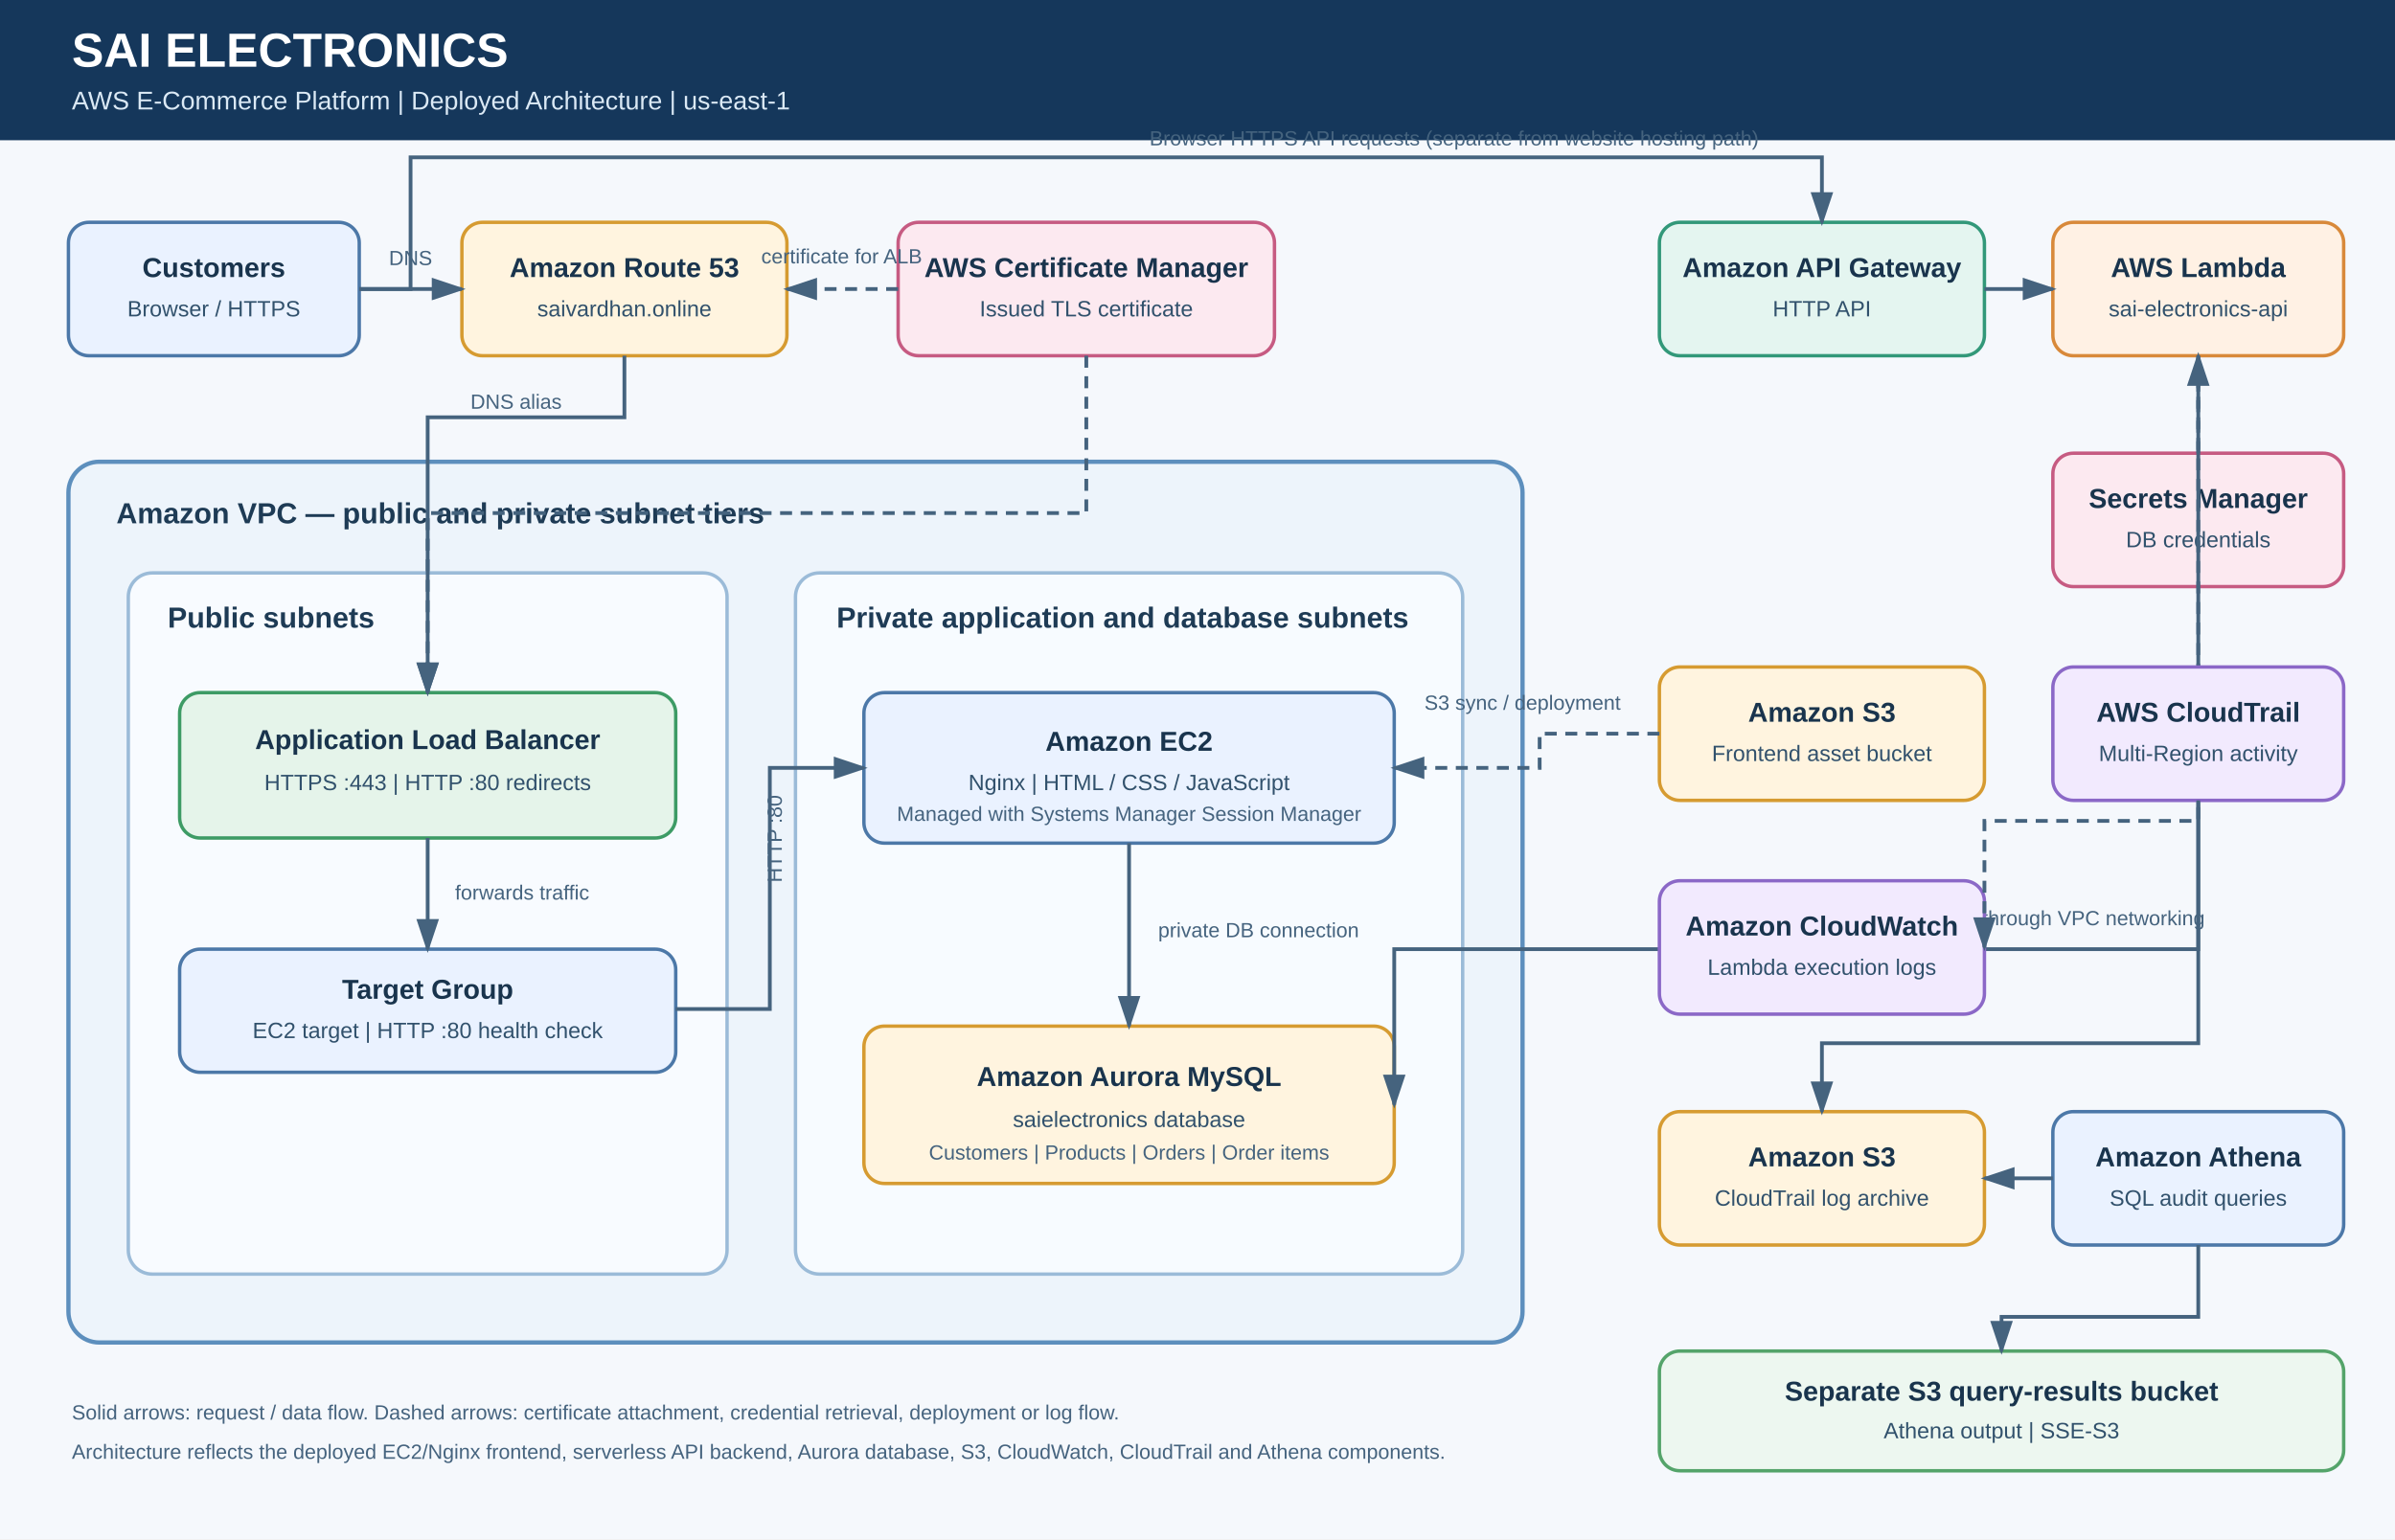
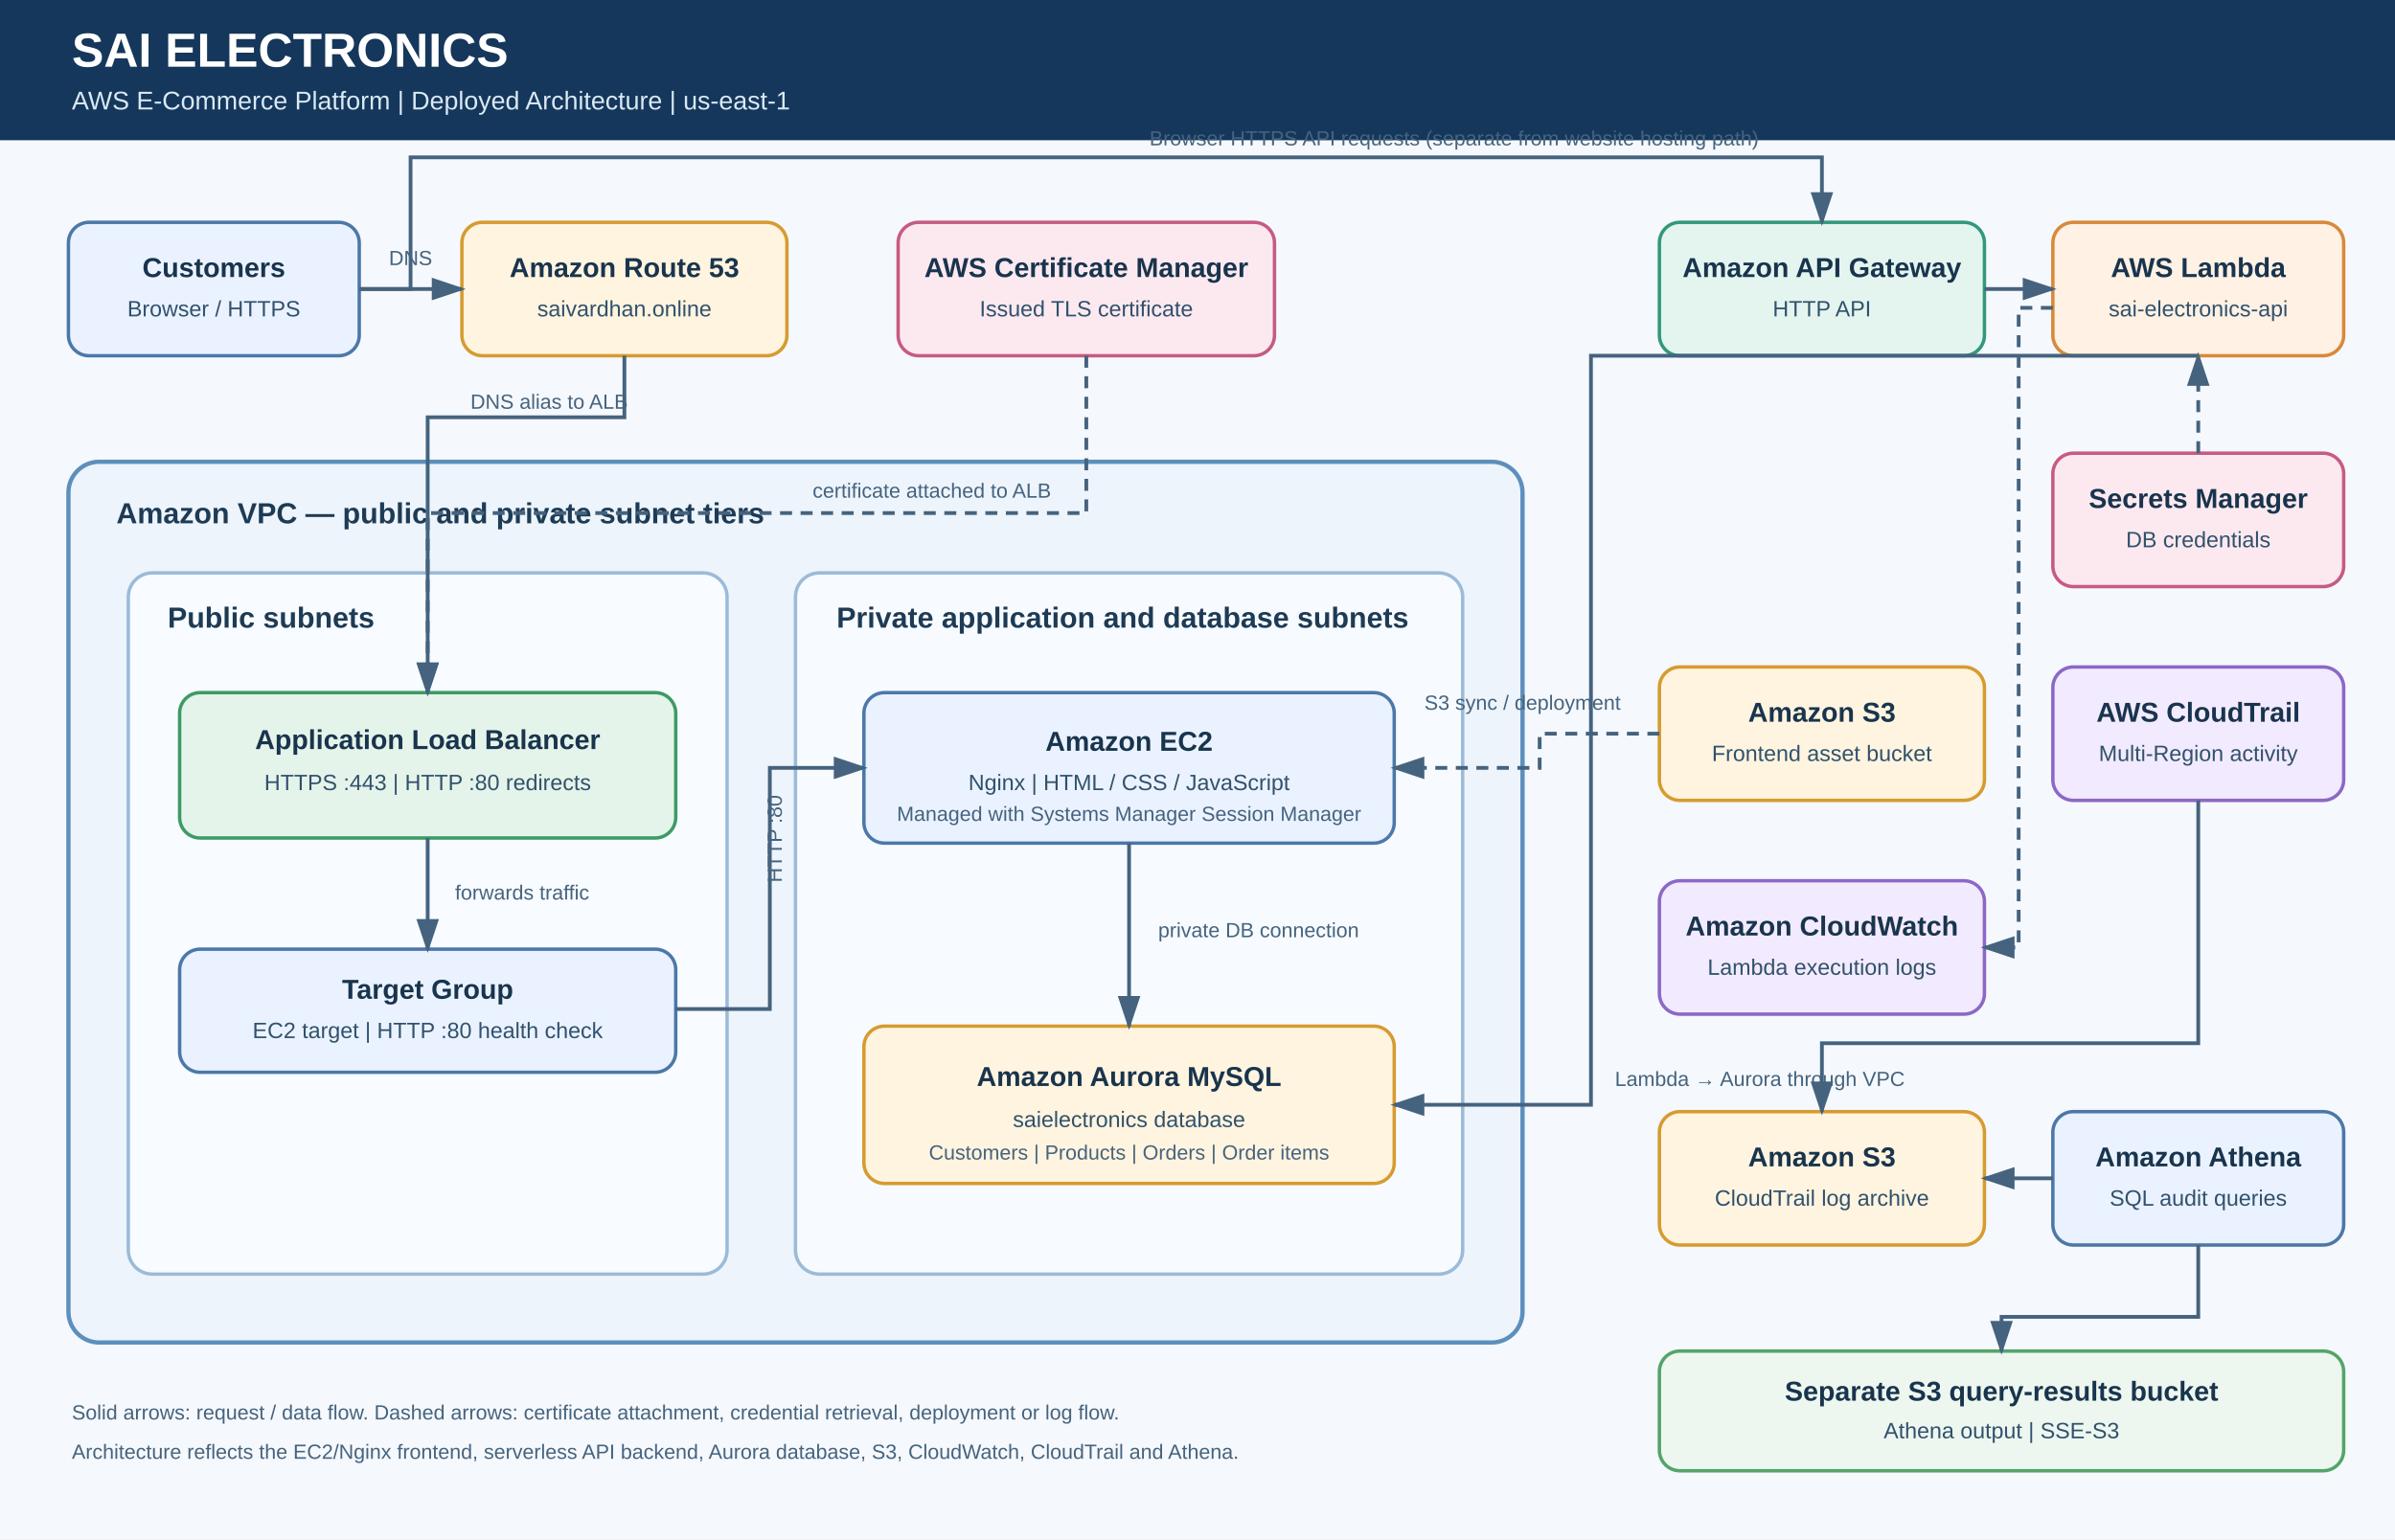
<svg xmlns="http://www.w3.org/2000/svg" width="1400" height="900" viewBox="0 0 1400 900" role="img" aria-labelledby="t d">
  <defs>
    <marker id="a" markerWidth="10" markerHeight="10" refX="8" refY="3" orient="auto">
      <path d="M0 0 L0 6 L9 3z" fill="#45637e" />
    </marker>
    <style>
-  .title{font:700 28px Arial;fill:#fff}.subtitle{font:15px Arial;fill:#dbe9f5}
-  .heading{font:700 17px Arial;fill:#1e3b55}.nodeTitle{font:700 16px Arial;fill:#19344d}
-  .nodeText{font:13px Arial;fill:#31516c}.label{font:12px Arial;fill:#45637e}
-  .box{stroke-width:2;rx:12}.edge{stroke:#45637e;stroke-width:2.2;fill:none;marker-end:url(#a)}
-  .dashed{stroke-dasharray:7 5}
+  .title{font:700 28px Arial;fill:#fff}.subtitle{font:15px Arial;fill:#dbe9f5}.heading{font:700 17px Arial;fill:#1e3b55}.nodeTitle{font:700 16px Arial;fill:#19344d}.nodeText{font:13px Arial;fill:#31516c}.label{font:12px Arial;fill:#45637e}.box{stroke-width:2;rx:12}.edge{stroke:#45637e;stroke-width:2.2;fill:none;marker-end:url(#a)}.dashed{stroke-dasharray:7 5}
 </style>
  </defs>
  <rect width="1400" height="900" fill="#f5f8fc" />
  <rect width="1400" height="82" fill="#15375b" />
  <text x="42" y="39" class="title">SAI ELECTRONICS</text>
  <text x="42" y="64" class="subtitle">AWS E-Commerce Platform | Deployed Architecture | us-east-1</text>
  <rect x="40" y="130" width="170" height="78" fill="#eaf2ff" stroke="#4c78a8" class="box" />
  <text x="125" y="162" text-anchor="middle" class="nodeTitle">Customers</text>
  <text x="125" y="185" text-anchor="middle" class="nodeText">Browser / HTTPS</text>
  <rect x="270" y="130" width="190" height="78" fill="#fff4df" stroke="#d69b31" class="box" />
  <text x="365" y="162" text-anchor="middle" class="nodeTitle">Amazon Route 53</text>
  <text x="365" y="185" text-anchor="middle" class="nodeText">saivardhan.online</text>
  <path d="M210 169 H270" class="edge" />
  <text x="240" y="155" text-anchor="middle" class="label">DNS</text>
  <rect x="40" y="270" width="850" height="515" rx="18" fill="#edf4fb" stroke="#5d8fbd" stroke-width="2.5" />
  <text x="68" y="306" class="heading">Amazon VPC — public and private subnet tiers</text>
  <rect x="75" y="335" width="350" height="410" rx="14" fill="#f8fbff" stroke="#9bbbd8" stroke-width="2" />
  <text x="98" y="367" class="heading">Public subnets</text>
  <rect x="105" y="405" width="290" height="85" fill="#e5f4ea" stroke="#3d9b65" class="box" />
  <text x="250" y="438" text-anchor="middle" class="nodeTitle">Application Load Balancer</text>
  <text x="250" y="462" text-anchor="middle" class="nodeText">HTTPS :443 | HTTP :80 redirects</text>
  <rect x="105" y="555" width="290" height="72" fill="#eaf2ff" stroke="#4c78a8" class="box" />
  <text x="250" y="584" text-anchor="middle" class="nodeTitle">Target Group</text>
  <text x="250" y="607" text-anchor="middle" class="nodeText">EC2 target | HTTP :80 health check</text>
  <path d="M250 490 V555" class="edge" />
  <text x="266" y="526" class="label">forwards traffic</text>
  <rect x="465" y="335" width="390" height="410" rx="14" fill="#f7fbff" stroke="#9bbbd8" stroke-width="2" />
  <text x="489" y="367" class="heading">Private application and database subnets</text>
  <rect x="505" y="405" width="310" height="88" fill="#eaf2ff" stroke="#4c78a8" class="box" />
  <text x="660" y="439" text-anchor="middle" class="nodeTitle">Amazon EC2</text>
  <text x="660" y="462" text-anchor="middle" class="nodeText">Nginx | HTML / CSS / JavaScript</text>
  <text x="660" y="480" text-anchor="middle" class="label">Managed with Systems Manager Session Manager</text>
  <rect x="505" y="600" width="310" height="92" fill="#fff4df" stroke="#d69b31" class="box" />
  <text x="660" y="635" text-anchor="middle" class="nodeTitle">Amazon Aurora MySQL</text>
  <text x="660" y="659" text-anchor="middle" class="nodeText">saielectronics database</text>
  <text x="660" y="678" text-anchor="middle" class="label">Customers | Products | Orders | Order items</text>
  <path d="M395 590 H450 V449 H505" class="edge" />
  <text x="457" y="516" class="label" transform="rotate(-90 457 516)">HTTP :80</text>
  <path d="M660 493 V600" class="edge" />
  <text x="677" y="548" class="label">private DB connection</text>
  <path d="M365 208 V244 H250 V405" class="edge" />
-   <text x="275" y="239" class="label">DNS alias</text>
+   <text x="275" y="239" class="label">DNS alias to ALB</text>
  <rect x="525" y="130" width="220" height="78" fill="#fce9f0" stroke="#c65b82" class="box" />
  <text x="635" y="162" text-anchor="middle" class="nodeTitle">AWS Certificate Manager</text>
  <text x="635" y="185" text-anchor="middle" class="nodeText">Issued TLS certificate</text>
-   <path d="M525 169 H460" class="edge dashed" />
-   <text x="492" y="154" text-anchor="middle" class="label">certificate for ALB</text>
  <path d="M635 208 V300 H250 V405" class="edge dashed" />
+   <text x="475" y="291" class="label">certificate attached to ALB</text>
  <rect x="970" y="130" width="190" height="78" fill="#e4f5f0" stroke="#329879" class="box" />
  <text x="1065" y="162" text-anchor="middle" class="nodeTitle">Amazon API Gateway</text>
  <text x="1065" y="185" text-anchor="middle" class="nodeText">HTTP API</text>
  <rect x="1200" y="130" width="170" height="78" fill="#fff1e4" stroke="#d8893a" class="box" />
  <text x="1285" y="162" text-anchor="middle" class="nodeTitle">AWS Lambda</text>
  <text x="1285" y="185" text-anchor="middle" class="nodeText">sai-electronics-api</text>
  <path d="M210 169 H240 V92 H1065 V130" class="edge" />
  <text x="850" y="85" class="label" text-anchor="middle">Browser HTTPS API requests (separate from website hosting path)</text>
  <path d="M1160 169 H1200" class="edge" />
  <rect x="1200" y="265" width="170" height="78" fill="#fce9f0" stroke="#c65b82" class="box" />
  <text x="1285" y="297" text-anchor="middle" class="nodeTitle">Secrets Manager</text>
  <text x="1285" y="320" text-anchor="middle" class="nodeText">DB credentials</text>
  <path d="M1285 265 V208" class="edge dashed" />
-   <path d="M1285 208 V555 H815 V646" class="edge" />
-   <text x="1020" y="541" class="label">Lambda accesses Aurora through VPC networking</text>
+   <path d="M1285 208 H930 V646 H815" class="edge" />
+   <text x="944" y="635" class="label">Lambda → Aurora through VPC</text>
  <rect x="970" y="390" width="190" height="78" fill="#fff4df" stroke="#d69b31" class="box" />
  <text x="1065" y="422" text-anchor="middle" class="nodeTitle">Amazon S3</text>
  <text x="1065" y="445" text-anchor="middle" class="nodeText">Frontend asset bucket</text>
  <path d="M970 429 H900 V449 H815" class="edge dashed" />
  <text x="890" y="415" class="label" text-anchor="middle">S3 sync / deployment</text>
  <rect x="970" y="515" width="190" height="78" fill="#f2eafe" stroke="#8b68c7" class="box" />
  <text x="1065" y="547" text-anchor="middle" class="nodeTitle">Amazon CloudWatch</text>
  <text x="1065" y="570" text-anchor="middle" class="nodeText">Lambda execution logs</text>
-   <path d="M1285 208 V480 H1160 V554" class="edge dashed" />
+   <path d="M1200 180 H1180 V554 H1160" class="edge dashed" />
  <rect x="1200" y="390" width="170" height="78" fill="#f2eafe" stroke="#8b68c7" class="box" />
  <text x="1285" y="422" text-anchor="middle" class="nodeTitle">AWS CloudTrail</text>
  <text x="1285" y="445" text-anchor="middle" class="nodeText">Multi-Region activity</text>
  <rect x="970" y="650" width="190" height="78" fill="#fff4df" stroke="#d69b31" class="box" />
  <text x="1065" y="682" text-anchor="middle" class="nodeTitle">Amazon S3</text>
  <text x="1065" y="705" text-anchor="middle" class="nodeText">CloudTrail log archive</text>
  <path d="M1285 468 V610 H1065 V650" class="edge" />
  <rect x="1200" y="650" width="170" height="78" fill="#eaf2ff" stroke="#4c78a8" class="box" />
  <text x="1285" y="682" text-anchor="middle" class="nodeTitle">Amazon Athena</text>
  <text x="1285" y="705" text-anchor="middle" class="nodeText">SQL audit queries</text>
  <path d="M1200 689 H1160" class="edge" />
  <rect x="970" y="790" width="400" height="70" fill="#edf7f0" stroke="#54a46a" class="box" />
  <text x="1170" y="819" text-anchor="middle" class="nodeTitle">Separate S3 query-results bucket</text>
  <text x="1170" y="841" text-anchor="middle" class="nodeText">Athena output | SSE-S3</text>
  <path d="M1285 728 V770 H1170 V790" class="edge" />
  <text x="42" y="830" class="label">Solid arrows: request / data flow. Dashed arrows: certificate attachment, credential retrieval, deployment or log flow.</text>
-   <text x="42" y="853" class="label">Architecture reflects the deployed EC2/Nginx frontend, serverless API backend, Aurora database, S3, CloudWatch, CloudTrail and Athena components.</text>
+   <text x="42" y="853" class="label">Architecture reflects the EC2/Nginx frontend, serverless API backend, Aurora database, S3, CloudWatch, CloudTrail and Athena.</text>
</svg>
